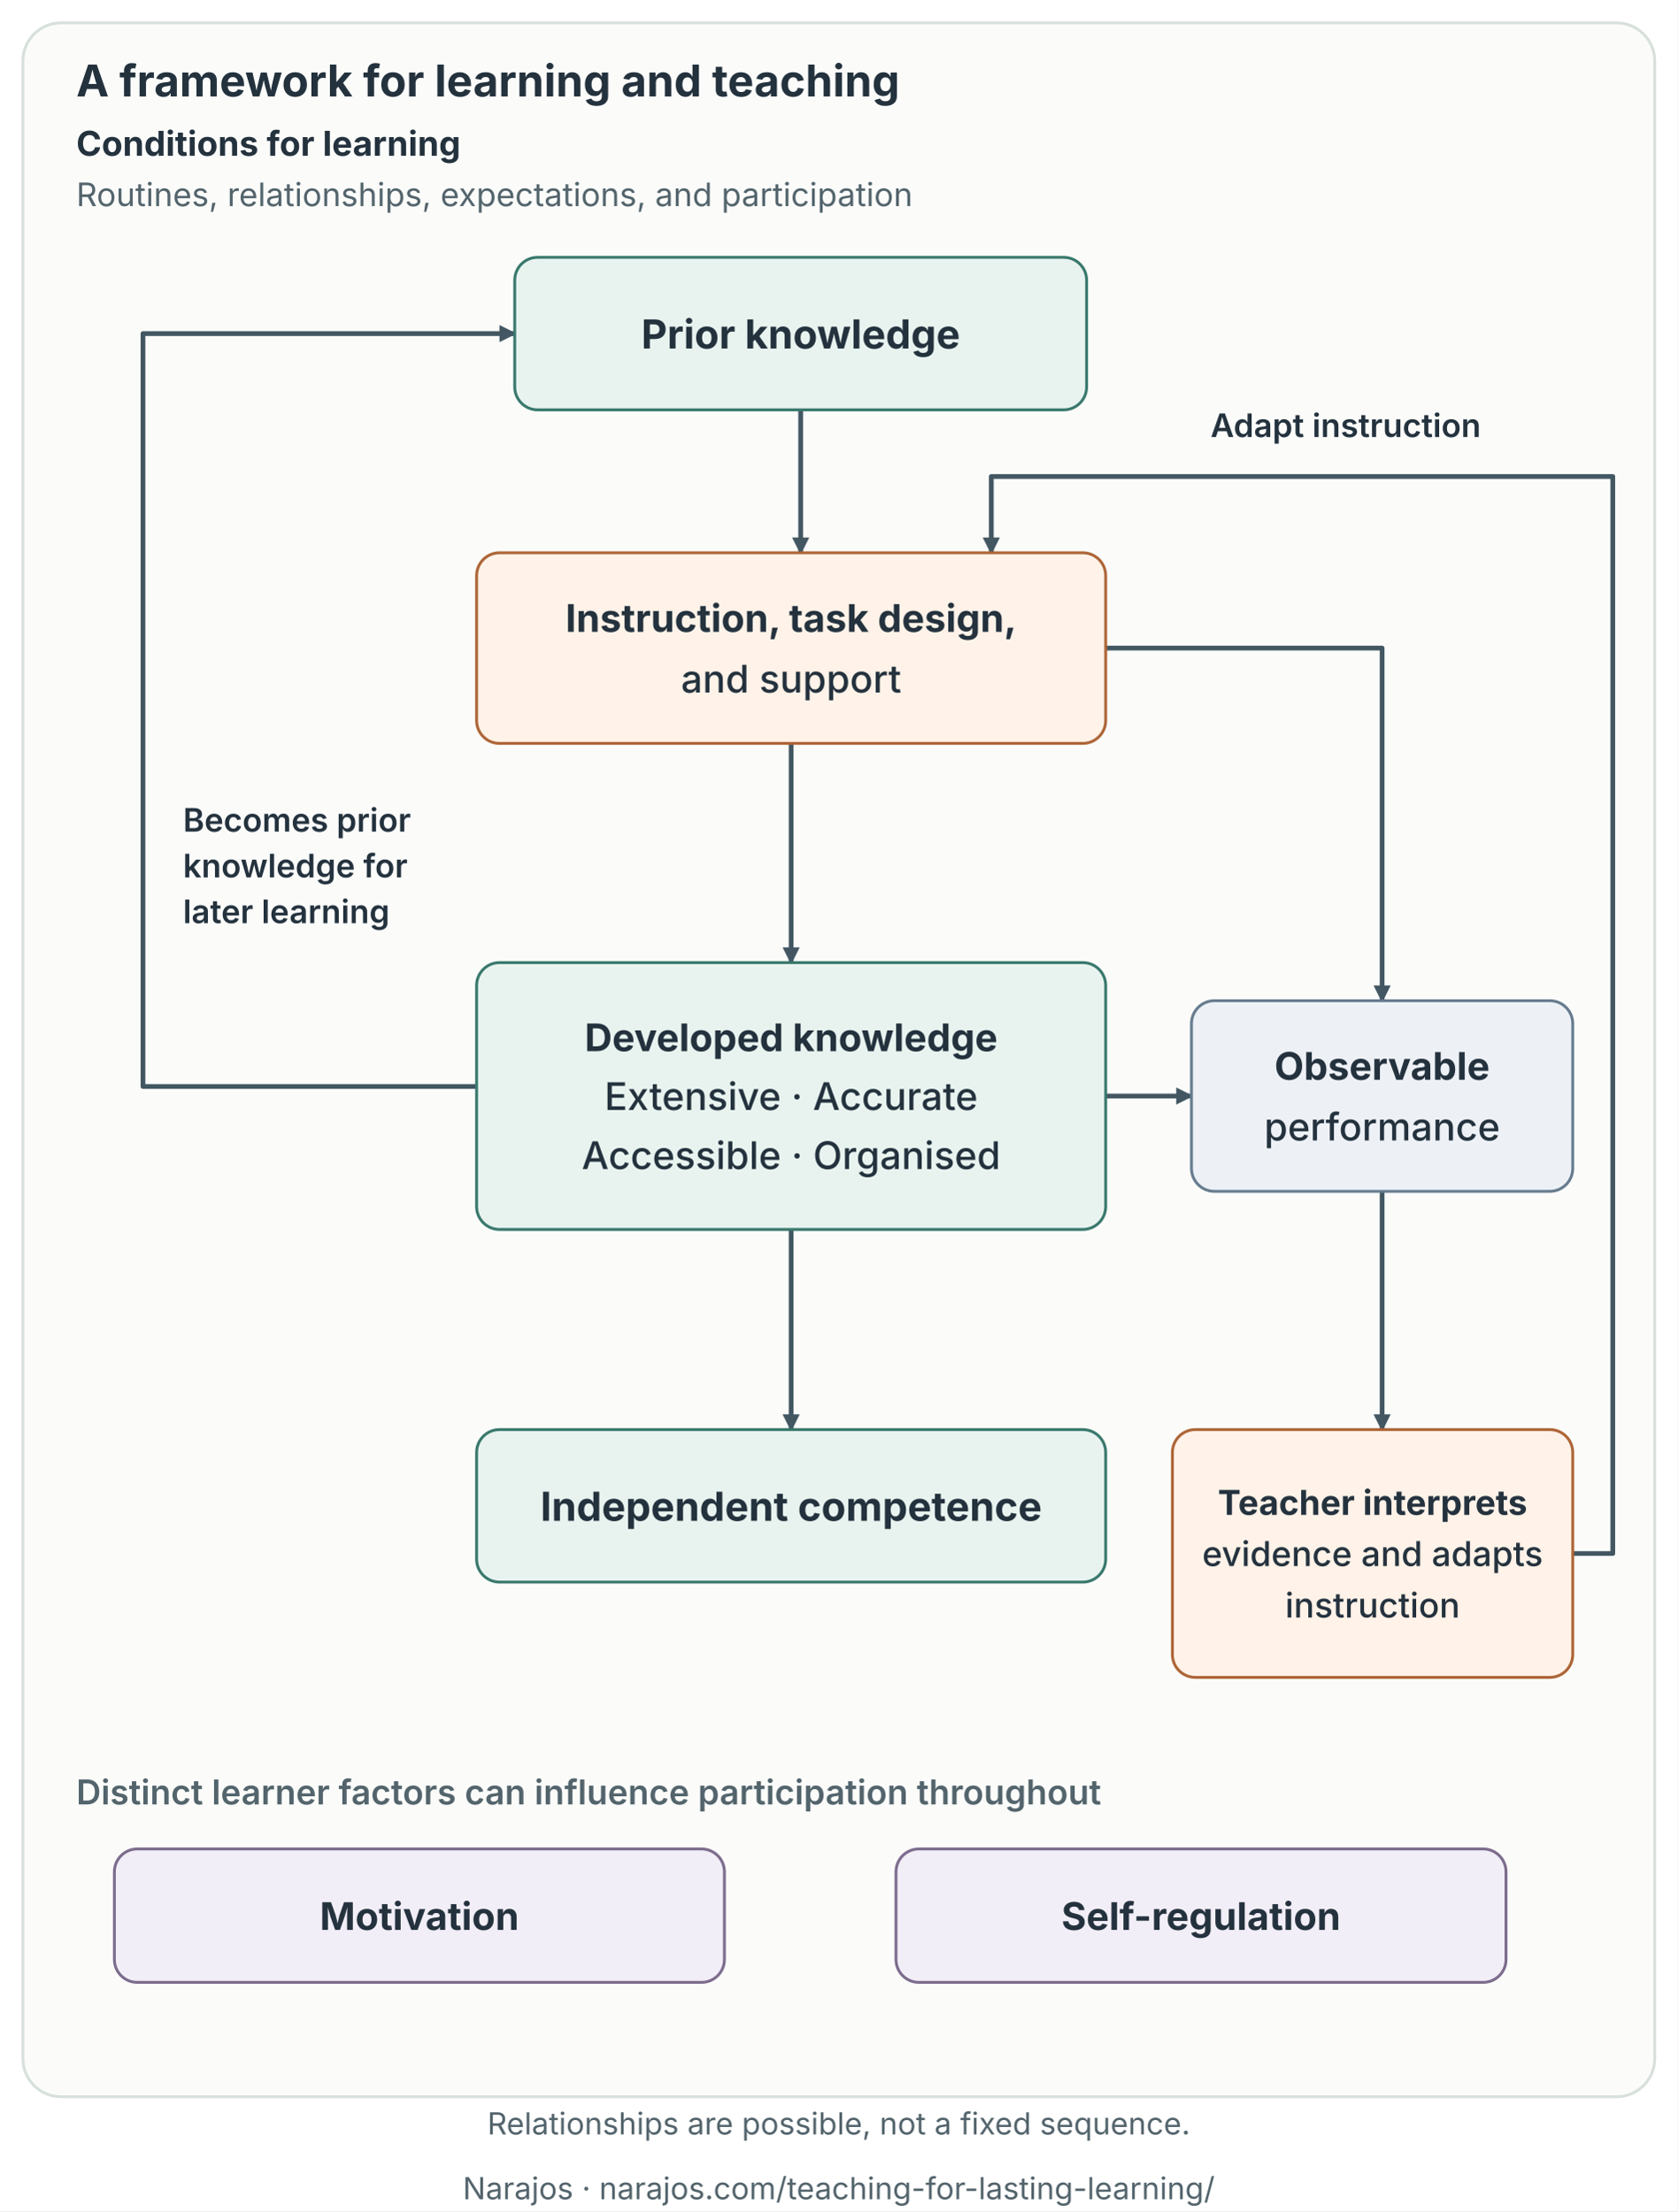
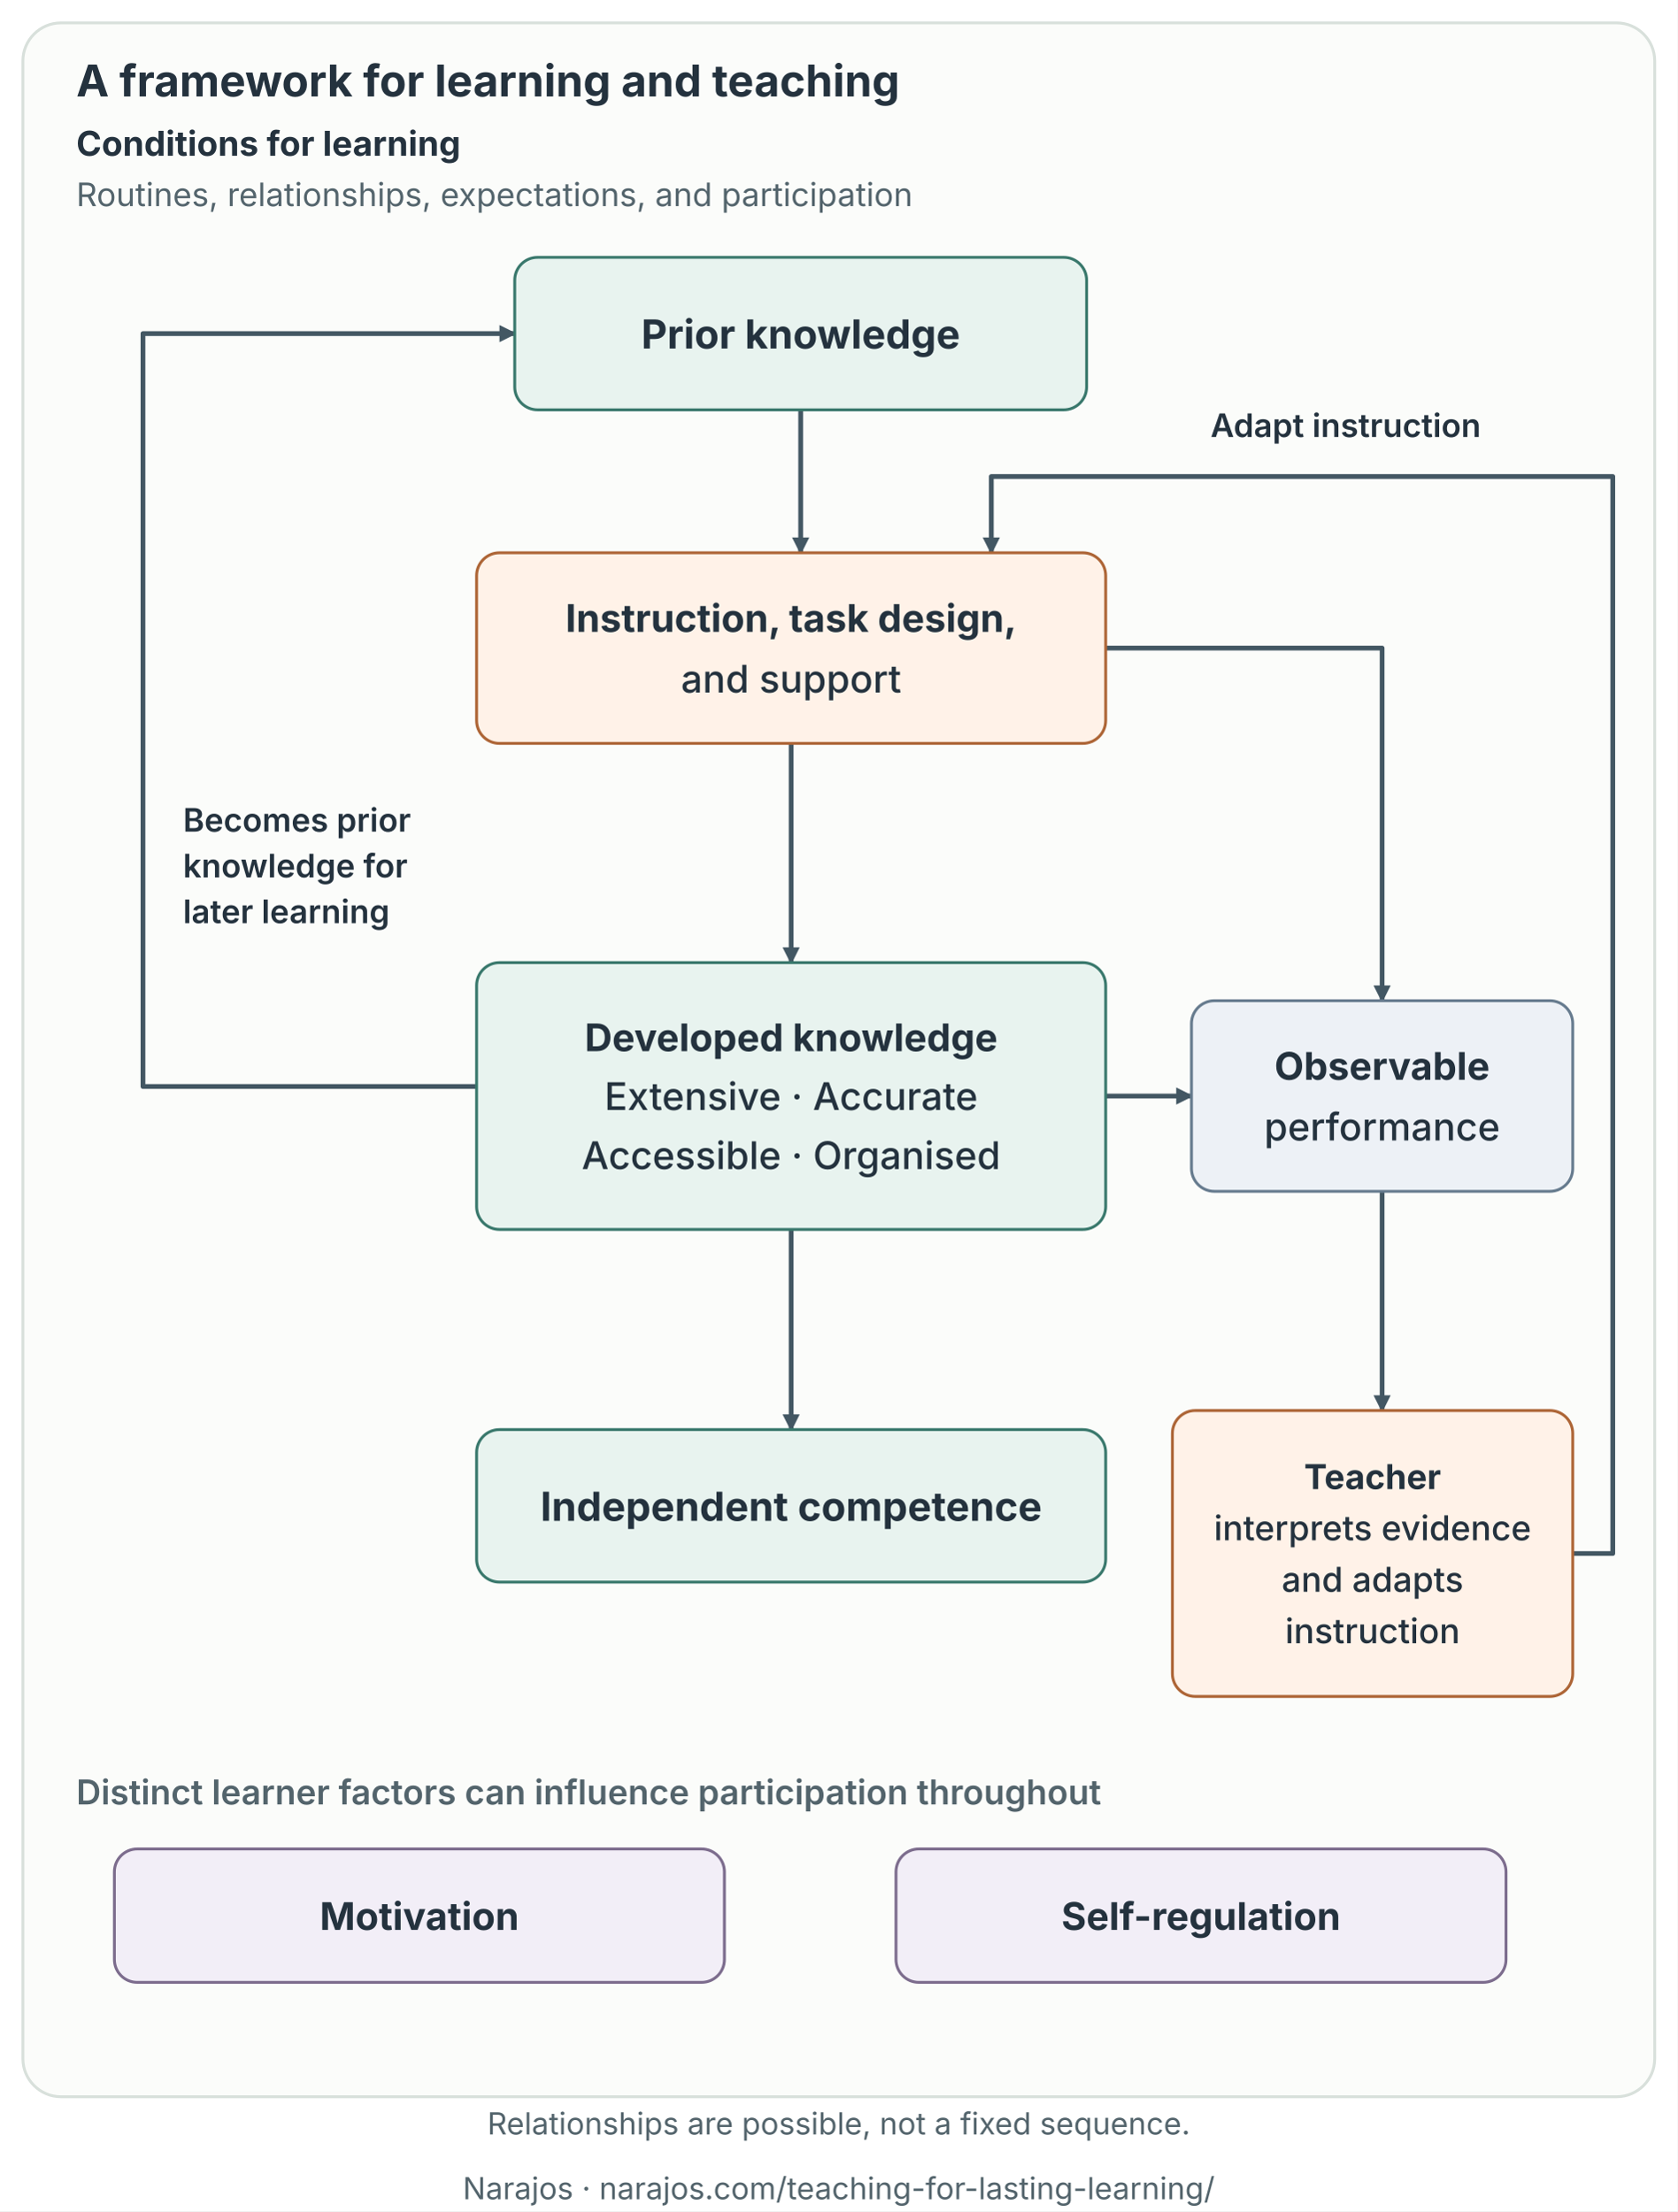
<svg xmlns="http://www.w3.org/2000/svg" width="880" height="1160" viewBox="0 0 880 1160" role="img" aria-labelledby="title description">
  <defs>
    <marker id="arrow" markerWidth="9" markerHeight="9" refX="8" refY="4.5" orient="auto" markerUnits="userSpaceOnUse">
      <path d="M 0 0 L 9 4.5 L 0 9 Z" fill="#435763" />
    </marker>
  </defs>
  <style>text{font-family:system-ui,-apple-system,BlinkMacSystemFont,"Segoe UI",sans-serif;} @media print{*{print-color-adjust:exact}}</style>
  <rect width="880" height="1160" fill="#fff" />
  <rect x="12" y="12" width="856" height="1088" rx="20" fill="#fbfcfa" stroke="#d8e0db" stroke-width="1.5" />
  <text x="40" y="42" fill="#24323e" font-size="23" font-weight="700" text-anchor="start" dominant-baseline="middle">A framework for learning and teaching</text>
  <text x="40" y="75" fill="#24323e" font-size="18" font-weight="700" text-anchor="start" dominant-baseline="middle">Conditions for learning</text>
  <text x="40" y="102" fill="#53646c" font-size="17" font-weight="400" text-anchor="start" dominant-baseline="middle">Routines, relationships, expectations, and participation</text>
  <path class="diagram-edge" d="M 420 215 V 290" fill="none" stroke="#435763" stroke-width="2.5" stroke-linecap="round" stroke-linejoin="round" marker-end="url(#arrow)" />
  <path class="diagram-edge" d="M 415 390 V 505" fill="none" stroke="#435763" stroke-width="2.5" stroke-linecap="round" stroke-linejoin="round" marker-end="url(#arrow)" />
  <path class="diagram-edge" d="M 415 645 V 750" fill="none" stroke="#435763" stroke-width="2.5" stroke-linecap="round" stroke-linejoin="round" marker-end="url(#arrow)" />
  <path class="diagram-edge" d="M 580 575 H 625" fill="none" stroke="#435763" stroke-width="2.5" stroke-linecap="round" stroke-linejoin="round" marker-end="url(#arrow)" />
  <path class="diagram-edge" d="M 580 340 H 725 V 525" fill="none" stroke="#435763" stroke-width="2.5" stroke-linecap="round" stroke-linejoin="round" marker-end="url(#arrow)" />
-   <path class="diagram-edge" d="M 725 625 V 750" fill="none" stroke="#435763" stroke-width="2.5" stroke-linecap="round" stroke-linejoin="round" marker-end="url(#arrow)" />
+   <path class="diagram-edge" d="M 725 625 V 740" fill="none" stroke="#435763" stroke-width="2.5" stroke-linecap="round" stroke-linejoin="round" marker-end="url(#arrow)" />
  <path class="diagram-edge" d="M 825 815 H 846 V 250 H 520 V 290" fill="none" stroke="#435763" stroke-width="2.5" stroke-linecap="round" stroke-linejoin="round" marker-end="url(#arrow)" />
  <path class="diagram-edge" d="M 250 570 H 75 V 175 H 270" fill="none" stroke="#435763" stroke-width="2.5" stroke-linecap="round" stroke-linejoin="round" marker-end="url(#arrow)" />
  <text x="96" y="430" fill="#24323e" font-size="17" font-weight="600" text-anchor="start" dominant-baseline="middle">Becomes prior</text>
  <text x="96" y="454" fill="#24323e" font-size="17" font-weight="600" text-anchor="start" dominant-baseline="middle">knowledge for</text>
  <text x="96" y="478" fill="#24323e" font-size="17" font-weight="600" text-anchor="start" dominant-baseline="middle">later learning</text>
  <text x="635" y="223" fill="#24323e" font-size="17" font-weight="600" text-anchor="start" dominant-baseline="middle">Adapt instruction</text>
  <g class="diagram-node" data-node="prior">
    <rect x="270" y="135" width="300" height="80" rx="12" fill="#e8f3ef" stroke="#39786c" stroke-width="1.5" />
    <text x="420.0" y="175.0" fill="#24323e" font-size="21" font-weight="700" text-anchor="middle" dominant-baseline="middle" class="node-label">Prior knowledge</text>
  </g>
  <g class="diagram-node" data-node="instruction">
    <rect x="250" y="290" width="330" height="100" rx="12" fill="#fff2e8" stroke="#ad6536" stroke-width="1.5" />
    <text x="415.0" y="324.0" fill="#24323e" font-size="20" font-weight="700" text-anchor="middle" dominant-baseline="middle" class="node-label">Instruction, task design,</text>
    <text x="415.0" y="356.0" fill="#24323e" font-size="20" font-weight="500" text-anchor="middle" dominant-baseline="middle" class="node-label">and support</text>
  </g>
  <g class="diagram-node" data-node="developed">
    <rect x="250" y="505" width="330" height="140" rx="12" fill="#e8f3ef" stroke="#39786c" stroke-width="1.5" />
    <text x="415.0" y="544.0" fill="#24323e" font-size="20" font-weight="700" text-anchor="middle" dominant-baseline="middle" class="node-label">Developed knowledge</text>
    <text x="415.0" y="575.0" fill="#24323e" font-size="20" font-weight="500" text-anchor="middle" dominant-baseline="middle" class="node-label">Extensive · Accurate</text>
    <text x="415.0" y="606.0" fill="#24323e" font-size="20" font-weight="500" text-anchor="middle" dominant-baseline="middle" class="node-label">Accessible · Organised</text>
  </g>
  <g class="diagram-node" data-node="competence">
    <rect x="250" y="750" width="330" height="80" rx="12" fill="#e8f3ef" stroke="#39786c" stroke-width="1.5" />
    <text x="415.0" y="790.0" fill="#24323e" font-size="21" font-weight="700" text-anchor="middle" dominant-baseline="middle" class="node-label">Independent competence</text>
  </g>
  <g class="diagram-node" data-node="performance">
    <rect x="625" y="525" width="200" height="100" rx="12" fill="#edf1f6" stroke="#667b8e" stroke-width="1.5" />
    <text x="725.0" y="559.0" fill="#24323e" font-size="20" font-weight="700" text-anchor="middle" dominant-baseline="middle" class="node-label">Observable</text>
    <text x="725.0" y="591.0" fill="#24323e" font-size="20" font-weight="500" text-anchor="middle" dominant-baseline="middle" class="node-label">performance</text>
  </g>
  <g class="diagram-node" data-node="teacher">
-     <rect x="615" y="750" width="210" height="130" rx="12" fill="#fff2e8" stroke="#ad6536" stroke-width="1.5" />
-     <text x="720.0" y="788.0" fill="#24323e" font-size="18" font-weight="700" text-anchor="middle" dominant-baseline="middle" class="node-label">Teacher interprets</text>
-     <text x="720.0" y="815.0" fill="#24323e" font-size="18" font-weight="500" text-anchor="middle" dominant-baseline="middle" class="node-label">evidence and adapts</text>
-     <text x="720.0" y="842.0" fill="#24323e" font-size="18" font-weight="500" text-anchor="middle" dominant-baseline="middle" class="node-label">instruction</text>
+     <rect x="615" y="740" width="210" height="150" rx="12" fill="#fff2e8" stroke="#ad6536" stroke-width="1.5" />
+     <text x="720.0" y="774.5" fill="#24323e" font-size="18" font-weight="700" text-anchor="middle" dominant-baseline="middle" class="node-label">Teacher</text>
+     <text x="720.0" y="801.5" fill="#24323e" font-size="18" font-weight="500" text-anchor="middle" dominant-baseline="middle" class="node-label">interprets evidence</text>
+     <text x="720.0" y="828.5" fill="#24323e" font-size="18" font-weight="500" text-anchor="middle" dominant-baseline="middle" class="node-label">and adapts</text>
+     <text x="720.0" y="855.5" fill="#24323e" font-size="18" font-weight="500" text-anchor="middle" dominant-baseline="middle" class="node-label">instruction</text>
  </g>
  <text x="40" y="940" fill="#53646c" font-size="18" font-weight="600" text-anchor="start" dominant-baseline="middle">Distinct learner factors can influence participation throughout</text>
  <g class="diagram-node" data-node="motivation">
    <rect x="60" y="970" width="320" height="70" rx="12" fill="#f2eef7" stroke="#7c6c8d" stroke-width="1.5" />
    <text x="220.0" y="1005.0" fill="#24323e" font-size="20" font-weight="700" text-anchor="middle" dominant-baseline="middle" class="node-label">Motivation</text>
  </g>
  <g class="diagram-node" data-node="self-regulation">
    <rect x="470" y="970" width="320" height="70" rx="12" fill="#f2eef7" stroke="#7c6c8d" stroke-width="1.5" />
    <text x="630.0" y="1005.0" fill="#24323e" font-size="20" font-weight="700" text-anchor="middle" dominant-baseline="middle" class="node-label">Self-regulation</text>
  </g>
  <text x="440" y="1114" fill="#53646c" font-size="16" font-weight="400" text-anchor="middle" dominant-baseline="middle">Relationships are possible, not a fixed sequence.</text>
  <text x="440.0" y="1148" fill="#53646c" font-size="16" font-weight="400" text-anchor="middle" dominant-baseline="middle">Narajos · narajos.com/teaching-for-lasting-learning/</text>
</svg>
